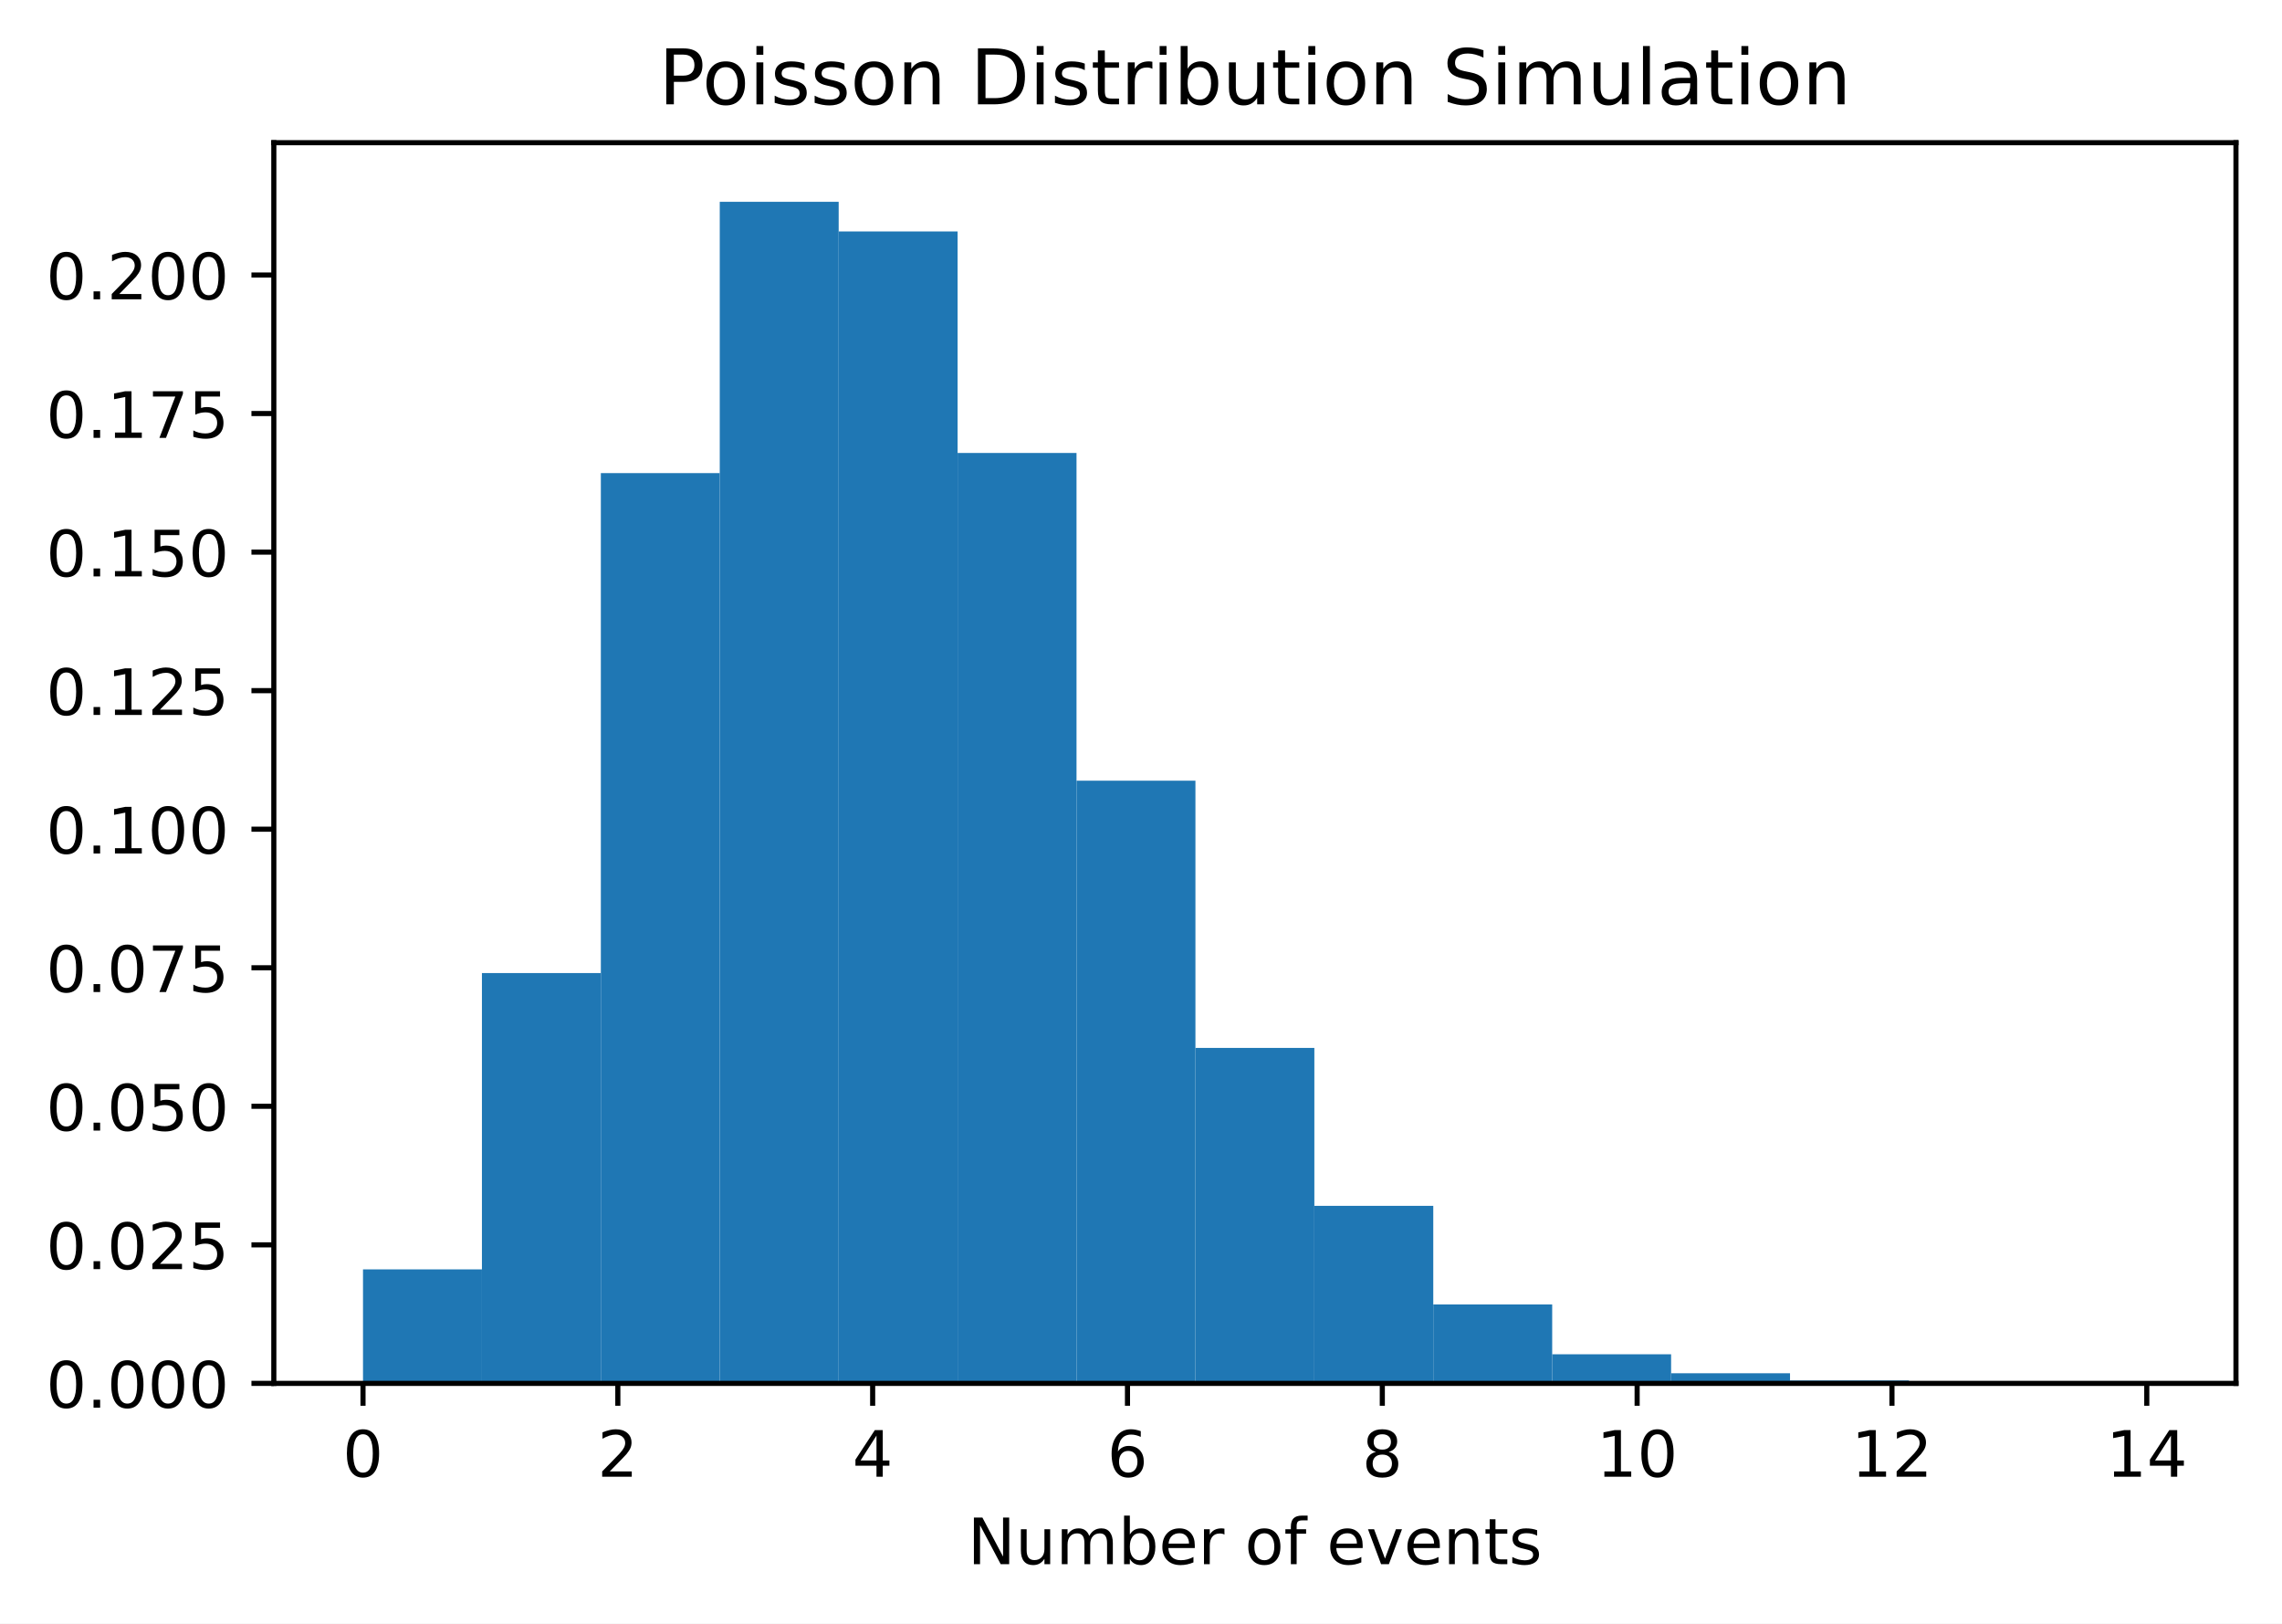
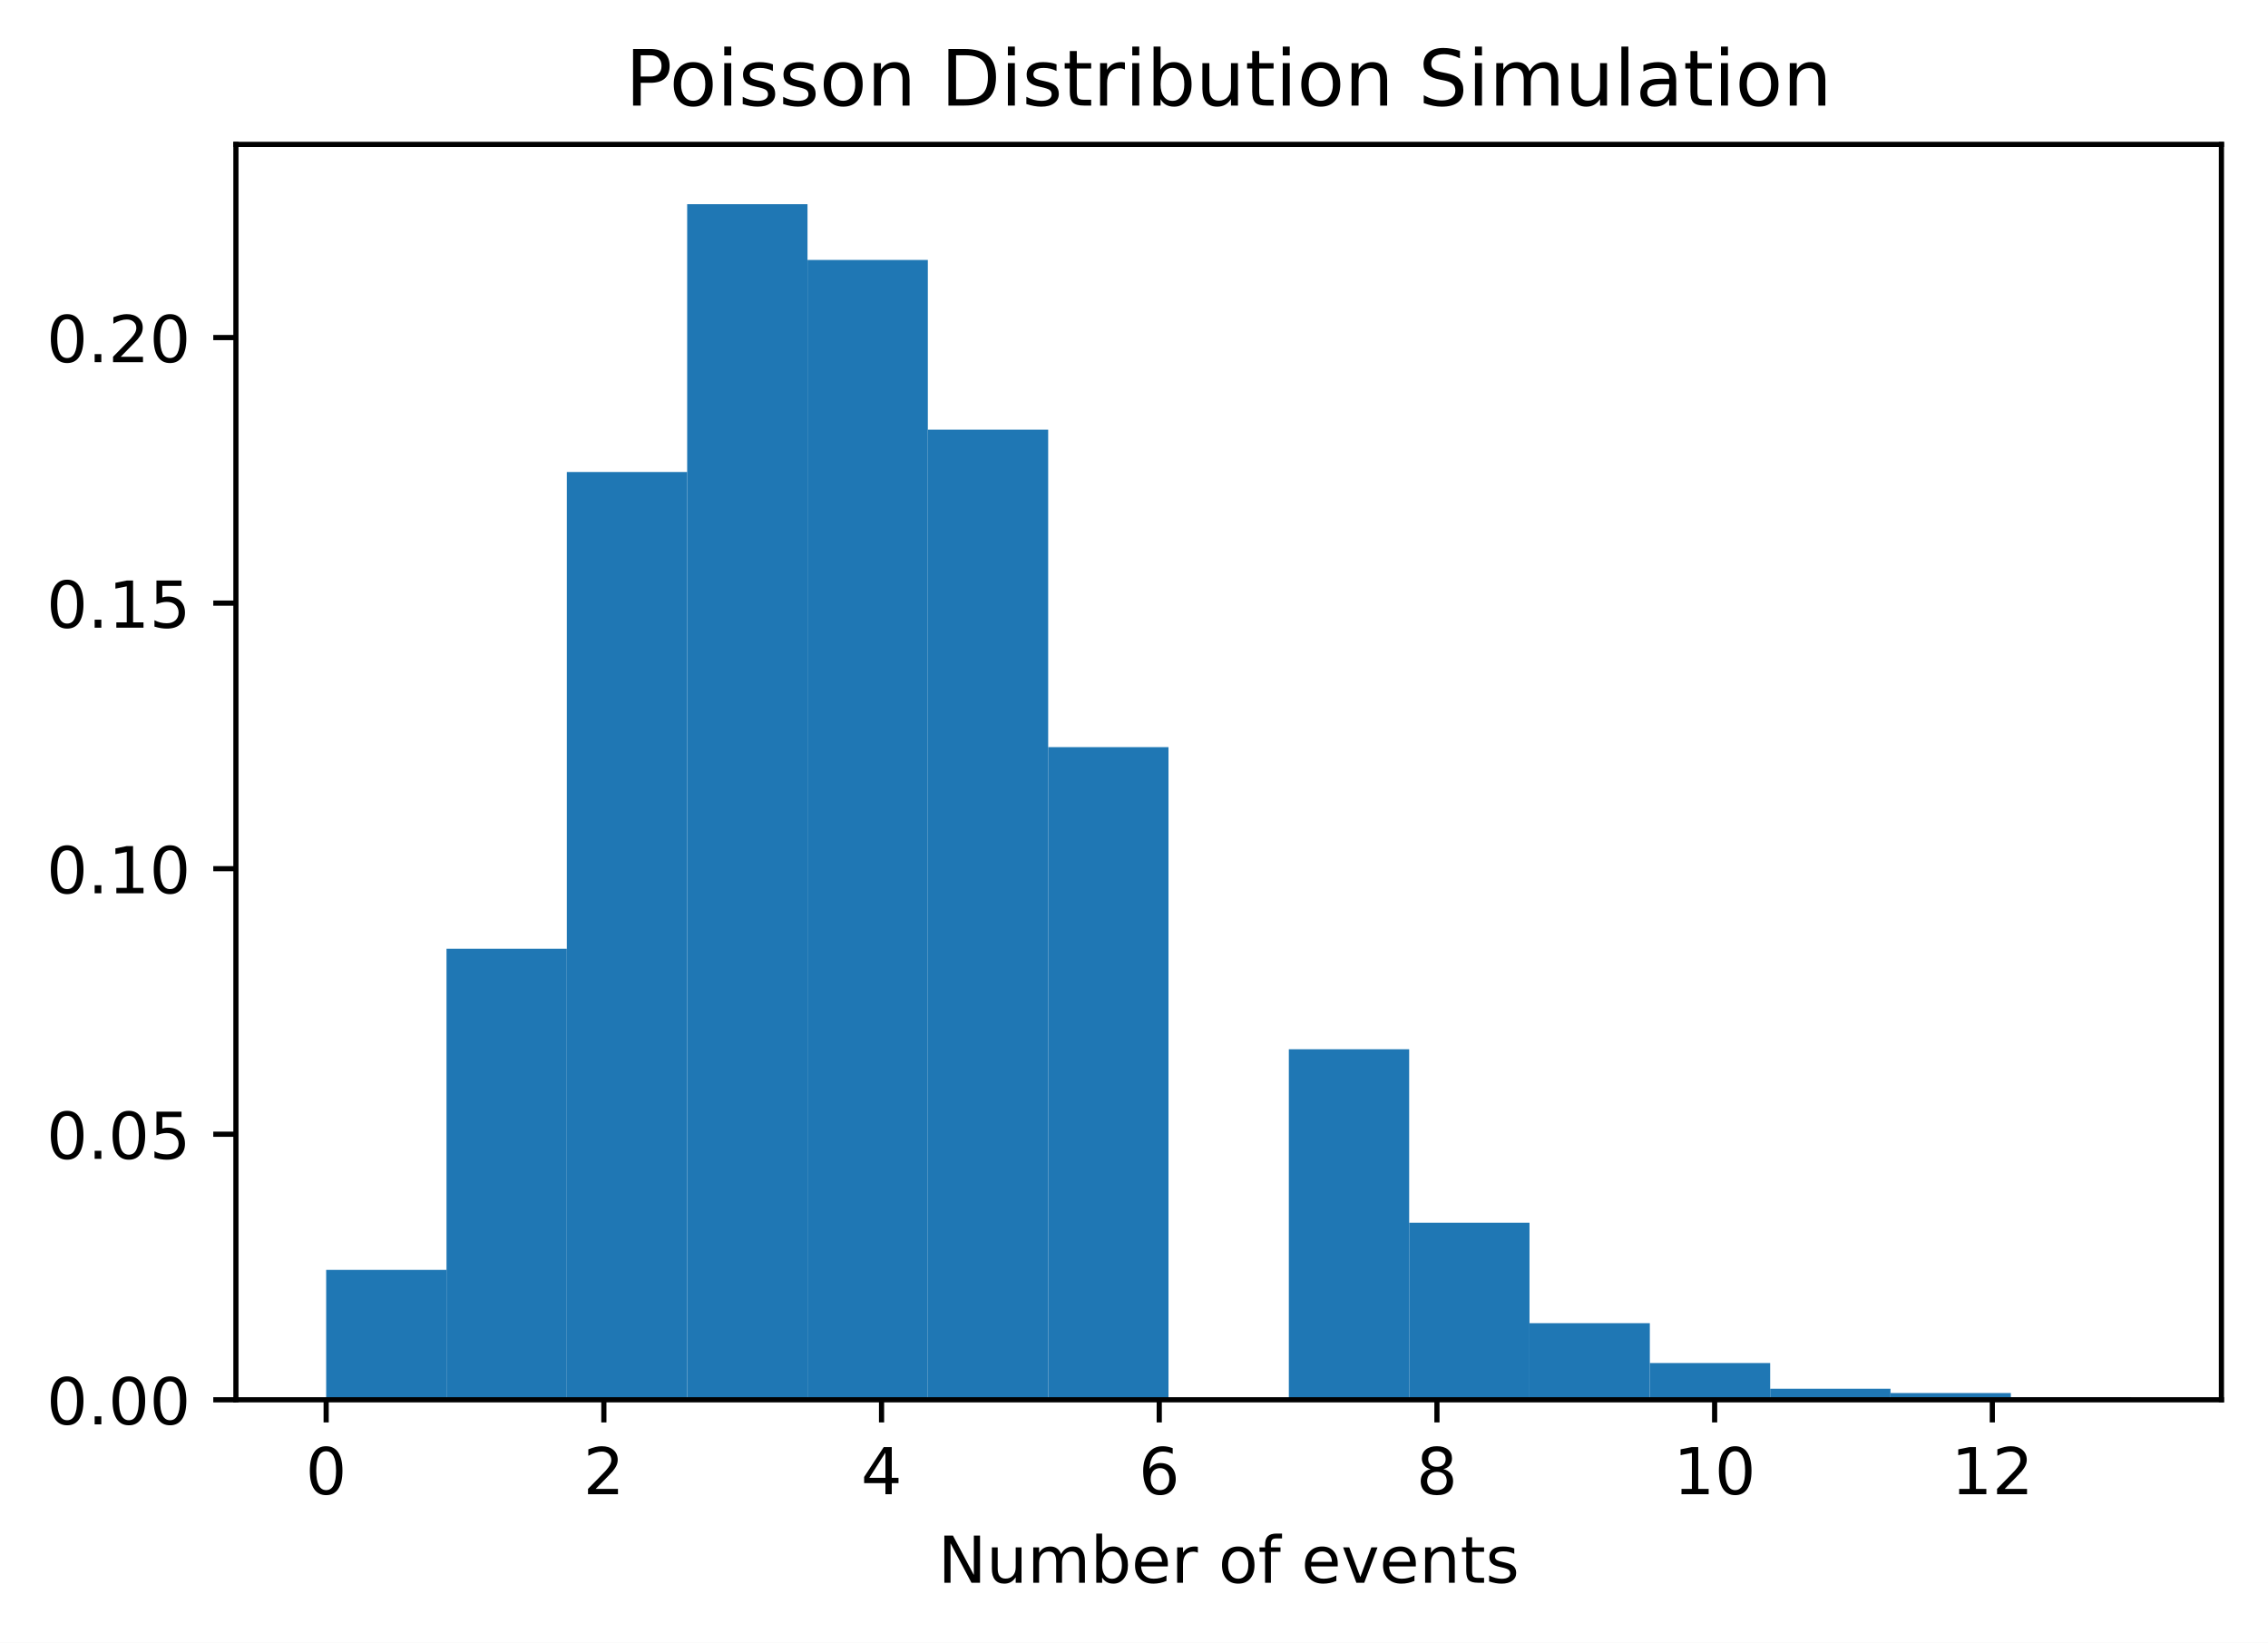
- <svg xmlns="http://www.w3.org/2000/svg" xmlns:xlink="http://www.w3.org/1999/xlink" width="356.928pt" height="253.914pt" viewBox="0 0 356.928 253.914" version="1.1">
+ <svg xmlns="http://www.w3.org/2000/svg" xmlns:xlink="http://www.w3.org/1999/xlink" width="350.566pt" height="253.914pt" viewBox="0 0 350.566 253.914" version="1.1">
  <defs>
    <style type="text/css">*{stroke-linejoin: round; stroke-linecap: butt}</style>
  </defs>
  <g id="figure_1">
    <g id="patch_1">
-       <path d="M 0 253.914  L 356.928 253.914  L 356.928 0  L 0 0  z " style="fill: #ffffff" />
+       <path d="M 0 253.914  L 350.566 253.914  L 350.566 0  L 0 0  z " style="fill: #ffffff" />
    </g>
    <g id="axes_1">
      <g id="patch_2">
-         <path d="M 42.828 216.358  L 349.728 216.358  L 349.728 22.318  L 42.828 22.318  z " style="fill: #ffffff" />
+         <path d="M 36.466 216.358  L 343.366 216.358  L 343.366 22.318  L 36.466 22.318  z " style="fill: #ffffff" />
      </g>
      <g id="patch_3">
-         <path d="M 56.778 216.358  L 75.378 216.358  L 75.378 198.528  L 56.778 198.528  z " clip-path="url(#p186583edaa)" style="fill: #1f77b4" />
+         <path d="M 50.416 216.358  L 69.016 216.358  L 69.016 196.277  L 50.416 196.277  z " clip-path="url(#p167cd8866d)" style="fill: #1f77b4" />
      </g>
      <g id="patch_4">
-         <path d="M 75.378 216.358  L 93.978 216.358  L 93.978 152.189  L 75.378 152.189  z " clip-path="url(#p186583edaa)" style="fill: #1f77b4" />
+         <path d="M 69.016 216.358  L 87.616 216.358  L 87.616 146.644  L 69.016 146.644  z " clip-path="url(#p167cd8866d)" style="fill: #1f77b4" />
      </g>
      <g id="patch_5">
-         <path d="M 93.978 216.358  L 112.578 216.358  L 112.578 73.997  L 93.978 73.997  z " clip-path="url(#p186583edaa)" style="fill: #1f77b4" />
+         <path d="M 87.616 216.358  L 106.216 216.358  L 106.216 72.951  L 87.616 72.951  z " clip-path="url(#p167cd8866d)" style="fill: #1f77b4" />
      </g>
      <g id="patch_6">
-         <path d="M 112.578 216.358  L 131.178 216.358  L 131.178 31.558  L 112.578 31.558  z " clip-path="url(#p186583edaa)" style="fill: #1f77b4" />
+         <path d="M 106.216 216.358  L 124.816 216.358  L 124.816 31.558  L 106.216 31.558  z " clip-path="url(#p167cd8866d)" style="fill: #1f77b4" />
      </g>
      <g id="patch_7">
-         <path d="M 131.178 216.358  L 149.778 216.358  L 149.778 36.201  L 131.178 36.201  z " clip-path="url(#p186583edaa)" style="fill: #1f77b4" />
+         <path d="M 124.816 216.358  L 143.416 216.358  L 143.416 40.178  L 124.816 40.178  z " clip-path="url(#p167cd8866d)" style="fill: #1f77b4" />
      </g>
      <g id="patch_8">
-         <path d="M 149.778 216.358  L 168.378 216.358  L 168.378 70.84  L 149.778 70.84  z " clip-path="url(#p186583edaa)" style="fill: #1f77b4" />
+         <path d="M 143.416 216.358  L 162.016 216.358  L 162.016 66.415  L 143.416 66.415  z " clip-path="url(#p167cd8866d)" style="fill: #1f77b4" />
      </g>
      <g id="patch_9">
-         <path d="M 168.378 216.358  L 186.978 216.358  L 186.978 122.101  L 168.378 122.101  z " clip-path="url(#p186583edaa)" style="fill: #1f77b4" />
+         <path d="M 162.016 216.358  L 180.616 216.358  L 180.616 115.481  L 162.016 115.481  z " clip-path="url(#p167cd8866d)" style="fill: #1f77b4" />
      </g>
      <g id="patch_10">
-         <path d="M 186.978 216.358  L 205.578 216.358  L 205.578 163.89  L 186.978 163.89  z " clip-path="url(#p186583edaa)" style="fill: #1f77b4" />
+         <path d="M 180.616 216.358  L 199.216 216.358  L 199.216 216.358  L 180.616 216.358  z " clip-path="url(#p167cd8866d)" style="fill: #1f77b4" />
      </g>
      <g id="patch_11">
-         <path d="M 205.578 216.358  L 224.178 216.358  L 224.178 188.592  L 205.578 188.592  z " clip-path="url(#p186583edaa)" style="fill: #1f77b4" />
+         <path d="M 199.216 216.358  L 217.816 216.358  L 217.816 162.178  L 199.216 162.178  z " clip-path="url(#p167cd8866d)" style="fill: #1f77b4" />
      </g>
      <g id="patch_12">
-         <path d="M 224.178 216.358  L 242.778 216.358  L 242.778 204.007  L 224.178 204.007  z " clip-path="url(#p186583edaa)" style="fill: #1f77b4" />
+         <path d="M 217.816 216.358  L 236.416 216.358  L 236.416 188.984  L 217.816 188.984  z " clip-path="url(#p167cd8866d)" style="fill: #1f77b4" />
      </g>
      <g id="patch_13">
-         <path d="M 242.778 216.358  L 261.378 216.358  L 261.378 211.808  L 242.778 211.808  z " clip-path="url(#p186583edaa)" style="fill: #1f77b4" />
+         <path d="M 236.416 216.358  L 255.016 216.358  L 255.016 204.518  L 236.416 204.518  z " clip-path="url(#p167cd8866d)" style="fill: #1f77b4" />
      </g>
      <g id="patch_14">
-         <path d="M 261.378 216.358  L 279.978 216.358  L 279.978 214.779  L 261.378 214.779  z " clip-path="url(#p186583edaa)" style="fill: #1f77b4" />
+         <path d="M 255.016 216.358  L 273.616 216.358  L 273.616 210.675  L 255.016 210.675  z " clip-path="url(#p167cd8866d)" style="fill: #1f77b4" />
      </g>
      <g id="patch_15">
-         <path d="M 279.978 216.358  L 298.578 216.358  L 298.578 215.894  L 279.978 215.894  z " clip-path="url(#p186583edaa)" style="fill: #1f77b4" />
+         <path d="M 273.616 216.358  L 292.216 216.358  L 292.216 214.653  L 273.616 214.653  z " clip-path="url(#p167cd8866d)" style="fill: #1f77b4" />
      </g>
      <g id="patch_16">
-         <path d="M 298.578 216.358  L 317.178 216.358  L 317.178 216.08  L 298.578 216.08  z " clip-path="url(#p186583edaa)" style="fill: #1f77b4" />
+         <path d="M 292.216 216.358  L 310.816 216.358  L 310.816 215.316  L 292.216 215.316  z " clip-path="url(#p167cd8866d)" style="fill: #1f77b4" />
      </g>
      <g id="patch_17">
-         <path d="M 317.178 216.358  L 335.778 216.358  L 335.778 216.265  L 317.178 216.265  z " clip-path="url(#p186583edaa)" style="fill: #1f77b4" />
+         <path d="M 310.816 216.358  L 329.416 216.358  L 329.416 215.979  L 310.816 215.979  z " clip-path="url(#p167cd8866d)" style="fill: #1f77b4" />
      </g>
      <g id="matplotlib.axis_1">
        <g id="xtick_1">
          <g id="line2d_1">
            <defs>
-               <path id="md23489d65e" d="M 0 0  L 0 3.5  " style="stroke: #000000; stroke-width: 0.8" />
+               <path id="mbf12e279e9" d="M 0 0  L 0 3.5  " style="stroke: #000000; stroke-width: 0.8" />
            </defs>
            <g>
-               <use xlink:href="#md23489d65e" x="56.778" y="216.358" style="stroke: #000000; stroke-width: 0.8" />
+               <use xlink:href="#mbf12e279e9" x="50.416" y="216.358" style="stroke: #000000; stroke-width: 0.8" />
            </g>
          </g>
          <g id="text_1">
-             <g transform="translate(53.59687 230.9566) scale(0.1 -0.1)">
+             <g transform="translate(47.23438 230.9566) scale(0.1 -0.1)">
              <defs>
                <path id="DejaVuSans-30" d="M 2034 4250  Q 1547 4250 1301 3770  Q 1056 3291 1056 2328  Q 1056 1369 1301 889  Q 1547 409 2034 409  Q 2525 409 2770 889  Q 3016 1369 3016 2328  Q 3016 3291 2770 3770  Q 2525 4250 2034 4250  z M 2034 4750  Q 2819 4750 3233 4129  Q 3647 3509 3647 2328  Q 3647 1150 3233 529  Q 2819 -91 2034 -91  Q 1250 -91 836 529  Q 422 1150 422 2328  Q 422 3509 836 4129  Q 1250 4750 2034 4750  z " transform="scale(0.015625)" />
              </defs>
              <use xlink:href="#DejaVuSans-30" />
            </g>
          </g>
        </g>
        <g id="xtick_2">
          <g id="line2d_2">
            <g>
-               <use xlink:href="#md23489d65e" x="96.635" y="216.358" style="stroke: #000000; stroke-width: 0.8" />
+               <use xlink:href="#mbf12e279e9" x="93.339" y="216.358" style="stroke: #000000; stroke-width: 0.8" />
            </g>
          </g>
          <g id="text_2">
-             <g transform="translate(93.45402 230.9566) scale(0.1 -0.1)">
+             <g transform="translate(90.15745 230.9566) scale(0.1 -0.1)">
              <defs>
                <path id="DejaVuSans-32" d="M 1228 531  L 3431 531  L 3431 0  L 469 0  L 469 531  Q 828 903 1448 1529  Q 2069 2156 2228 2338  Q 2531 2678 2651 2914  Q 2772 3150 2772 3378  Q 2772 3750 2511 3984  Q 2250 4219 1831 4219  Q 1534 4219 1204 4116  Q 875 4013 500 3803  L 500 4441  Q 881 4594 1212 4672  Q 1544 4750 1819 4750  Q 2544 4750 2975 4387  Q 3406 4025 3406 3419  Q 3406 3131 3298 2873  Q 3191 2616 2906 2266  Q 2828 2175 2409 1742  Q 1991 1309 1228 531  z " transform="scale(0.015625)" />
              </defs>
              <use xlink:href="#DejaVuSans-32" />
            </g>
          </g>
        </g>
        <g id="xtick_3">
          <g id="line2d_3">
            <g>
-               <use xlink:href="#md23489d65e" x="136.492" y="216.358" style="stroke: #000000; stroke-width: 0.8" />
+               <use xlink:href="#mbf12e279e9" x="136.262" y="216.358" style="stroke: #000000; stroke-width: 0.8" />
            </g>
          </g>
          <g id="text_3">
-             <g transform="translate(133.3112 230.9566) scale(0.1 -0.1)">
+             <g transform="translate(133.0805 230.9566) scale(0.1 -0.1)">
              <defs>
                <path id="DejaVuSans-34" d="M 2419 4116  L 825 1625  L 2419 1625  L 2419 4116  z M 2253 4666  L 3047 4666  L 3047 1625  L 3713 1625  L 3713 1100  L 3047 1100  L 3047 0  L 2419 0  L 2419 1100  L 313 1100  L 313 1709  L 2253 4666  z " transform="scale(0.015625)" />
              </defs>
              <use xlink:href="#DejaVuSans-34" />
            </g>
          </g>
        </g>
        <g id="xtick_4">
          <g id="line2d_4">
            <g>
-               <use xlink:href="#md23489d65e" x="176.35" y="216.358" style="stroke: #000000; stroke-width: 0.8" />
+               <use xlink:href="#mbf12e279e9" x="179.185" y="216.358" style="stroke: #000000; stroke-width: 0.8" />
            </g>
          </g>
          <g id="text_4">
-             <g transform="translate(173.1683 230.9566) scale(0.1 -0.1)">
+             <g transform="translate(176.0036 230.9566) scale(0.1 -0.1)">
              <defs>
                <path id="DejaVuSans-36" d="M 2113 2584  Q 1688 2584 1439 2293  Q 1191 2003 1191 1497  Q 1191 994 1439 701  Q 1688 409 2113 409  Q 2538 409 2786 701  Q 3034 994 3034 1497  Q 3034 2003 2786 2293  Q 2538 2584 2113 2584  z M 3366 4563  L 3366 3988  Q 3128 4100 2886 4159  Q 2644 4219 2406 4219  Q 1781 4219 1451 3797  Q 1122 3375 1075 2522  Q 1259 2794 1537 2939  Q 1816 3084 2150 3084  Q 2853 3084 3261 2657  Q 3669 2231 3669 1497  Q 3669 778 3244 343  Q 2819 -91 2113 -91  Q 1303 -91 875 529  Q 447 1150 447 2328  Q 447 3434 972 4092  Q 1497 4750 2381 4750  Q 2619 4750 2861 4703  Q 3103 4656 3366 4563  z " transform="scale(0.015625)" />
              </defs>
              <use xlink:href="#DejaVuSans-36" />
            </g>
          </g>
        </g>
        <g id="xtick_5">
          <g id="line2d_5">
            <g>
-               <use xlink:href="#md23489d65e" x="216.207" y="216.358" style="stroke: #000000; stroke-width: 0.8" />
+               <use xlink:href="#mbf12e279e9" x="222.108" y="216.358" style="stroke: #000000; stroke-width: 0.8" />
            </g>
          </g>
          <g id="text_5">
-             <g transform="translate(213.0254 230.9566) scale(0.1 -0.1)">
+             <g transform="translate(218.9267 230.9566) scale(0.1 -0.1)">
              <defs>
                <path id="DejaVuSans-38" d="M 2034 2216  Q 1584 2216 1326 1975  Q 1069 1734 1069 1313  Q 1069 891 1326 650  Q 1584 409 2034 409  Q 2484 409 2743 651  Q 3003 894 3003 1313  Q 3003 1734 2745 1975  Q 2488 2216 2034 2216  z M 1403 2484  Q 997 2584 770 2862  Q 544 3141 544 3541  Q 544 4100 942 4425  Q 1341 4750 2034 4750  Q 2731 4750 3128 4425  Q 3525 4100 3525 3541  Q 3525 3141 3298 2862  Q 3072 2584 2669 2484  Q 3125 2378 3379 2068  Q 3634 1759 3634 1313  Q 3634 634 3220 271  Q 2806 -91 2034 -91  Q 1263 -91 848 271  Q 434 634 434 1313  Q 434 1759 690 2068  Q 947 2378 1403 2484  z M 1172 3481  Q 1172 3119 1398 2916  Q 1625 2713 2034 2713  Q 2441 2713 2670 2916  Q 2900 3119 2900 3481  Q 2900 3844 2670 4047  Q 2441 4250 2034 4250  Q 1625 4250 1398 4047  Q 1172 3844 1172 3481  z " transform="scale(0.015625)" />
              </defs>
              <use xlink:href="#DejaVuSans-38" />
            </g>
          </g>
        </g>
        <g id="xtick_6">
          <g id="line2d_6">
            <g>
-               <use xlink:href="#md23489d65e" x="256.064" y="216.358" style="stroke: #000000; stroke-width: 0.8" />
+               <use xlink:href="#mbf12e279e9" x="265.031" y="216.358" style="stroke: #000000; stroke-width: 0.8" />
            </g>
          </g>
          <g id="text_6">
-             <g transform="translate(249.7013 230.9566) scale(0.1 -0.1)">
+             <g transform="translate(258.6685 230.9566) scale(0.1 -0.1)">
              <defs>
                <path id="DejaVuSans-31" d="M 794 531  L 1825 531  L 1825 4091  L 703 3866  L 703 4441  L 1819 4666  L 2450 4666  L 2450 531  L 3481 531  L 3481 0  L 794 0  L 794 531  z " transform="scale(0.015625)" />
              </defs>
              <use xlink:href="#DejaVuSans-31" />
              <use xlink:href="#DejaVuSans-30" transform="translate(63.62305 0)" />
            </g>
          </g>
        </g>
        <g id="xtick_7">
          <g id="line2d_7">
            <g>
-               <use xlink:href="#md23489d65e" x="295.921" y="216.358" style="stroke: #000000; stroke-width: 0.8" />
+               <use xlink:href="#mbf12e279e9" x="307.954" y="216.358" style="stroke: #000000; stroke-width: 0.8" />
            </g>
          </g>
          <g id="text_7">
-             <g transform="translate(289.5585 230.9566) scale(0.1 -0.1)">
+             <g transform="translate(301.5916 230.9566) scale(0.1 -0.1)">
              <use xlink:href="#DejaVuSans-31" />
              <use xlink:href="#DejaVuSans-32" transform="translate(63.62305 0)" />
            </g>
          </g>
        </g>
-         <g id="xtick_8">
-           <g id="line2d_8">
-             <g>
-               <use xlink:href="#md23489d65e" x="335.778" y="216.358" style="stroke: #000000; stroke-width: 0.8" />
-             </g>
-           </g>
-           <g id="text_8">
-             <g transform="translate(329.4156 230.9566) scale(0.1 -0.1)">
-               <use xlink:href="#DejaVuSans-31" />
-               <use xlink:href="#DejaVuSans-34" transform="translate(63.62305 0)" />
-             </g>
-           </g>
-         </g>
-         <g id="text_9">
-           <g transform="translate(151.3484 244.6347) scale(0.1 -0.1)">
+         <g id="text_8">
+           <g transform="translate(144.9859 244.6347) scale(0.1 -0.1)">
            <defs>
              <path id="DejaVuSans-4e" d="M 628 4666  L 1478 4666  L 3547 763  L 3547 4666  L 4159 4666  L 4159 0  L 3309 0  L 1241 3903  L 1241 0  L 628 0  L 628 4666  z " transform="scale(0.015625)" />
              <path id="DejaVuSans-75" d="M 544 1381  L 544 3500  L 1119 3500  L 1119 1403  Q 1119 906 1312 657  Q 1506 409 1894 409  Q 2359 409 2629 706  Q 2900 1003 2900 1516  L 2900 3500  L 3475 3500  L 3475 0  L 2900 0  L 2900 538  Q 2691 219 2414 64  Q 2138 -91 1772 -91  Q 1169 -91 856 284  Q 544 659 544 1381  z M 1991 3584  L 1991 3584  z " transform="scale(0.015625)" />
              <path id="DejaVuSans-6d" d="M 3328 2828  Q 3544 3216 3844 3400  Q 4144 3584 4550 3584  Q 5097 3584 5394 3201  Q 5691 2819 5691 2113  L 5691 0  L 5113 0  L 5113 2094  Q 5113 2597 4934 2840  Q 4756 3084 4391 3084  Q 3944 3084 3684 2787  Q 3425 2491 3425 1978  L 3425 0  L 2847 0  L 2847 2094  Q 2847 2600 2669 2842  Q 2491 3084 2119 3084  Q 1678 3084 1418 2786  Q 1159 2488 1159 1978  L 1159 0  L 581 0  L 581 3500  L 1159 3500  L 1159 2956  Q 1356 3278 1631 3431  Q 1906 3584 2284 3584  Q 2666 3584 2933 3390  Q 3200 3197 3328 2828  z " transform="scale(0.015625)" />
              <path id="DejaVuSans-62" d="M 3116 1747  Q 3116 2381 2855 2742  Q 2594 3103 2138 3103  Q 1681 3103 1420 2742  Q 1159 2381 1159 1747  Q 1159 1113 1420 752  Q 1681 391 2138 391  Q 2594 391 2855 752  Q 3116 1113 3116 1747  z M 1159 2969  Q 1341 3281 1617 3432  Q 1894 3584 2278 3584  Q 2916 3584 3314 3078  Q 3713 2572 3713 1747  Q 3713 922 3314 415  Q 2916 -91 2278 -91  Q 1894 -91 1617 61  Q 1341 213 1159 525  L 1159 0  L 581 0  L 581 4863  L 1159 4863  L 1159 2969  z " transform="scale(0.015625)" />
              <path id="DejaVuSans-65" d="M 3597 1894  L 3597 1613  L 953 1613  Q 991 1019 1311 708  Q 1631 397 2203 397  Q 2534 397 2845 478  Q 3156 559 3463 722  L 3463 178  Q 3153 47 2828 -22  Q 2503 -91 2169 -91  Q 1331 -91 842 396  Q 353 884 353 1716  Q 353 2575 817 3079  Q 1281 3584 2069 3584  Q 2775 3584 3186 3129  Q 3597 2675 3597 1894  z M 3022 2063  Q 3016 2534 2758 2815  Q 2500 3097 2075 3097  Q 1594 3097 1305 2825  Q 1016 2553 972 2059  L 3022 2063  z " transform="scale(0.015625)" />
              <path id="DejaVuSans-72" d="M 2631 2963  Q 2534 3019 2420 3045  Q 2306 3072 2169 3072  Q 1681 3072 1420 2755  Q 1159 2438 1159 1844  L 1159 0  L 581 0  L 581 3500  L 1159 3500  L 1159 2956  Q 1341 3275 1631 3429  Q 1922 3584 2338 3584  Q 2397 3584 2469 3576  Q 2541 3569 2628 3553  L 2631 2963  z " transform="scale(0.015625)" />
              <path id="DejaVuSans-20" transform="scale(0.015625)" />
              <path id="DejaVuSans-6f" d="M 1959 3097  Q 1497 3097 1228 2736  Q 959 2375 959 1747  Q 959 1119 1226 758  Q 1494 397 1959 397  Q 2419 397 2687 759  Q 2956 1122 2956 1747  Q 2956 2369 2687 2733  Q 2419 3097 1959 3097  z M 1959 3584  Q 2709 3584 3137 3096  Q 3566 2609 3566 1747  Q 3566 888 3137 398  Q 2709 -91 1959 -91  Q 1206 -91 779 398  Q 353 888 353 1747  Q 353 2609 779 3096  Q 1206 3584 1959 3584  z " transform="scale(0.015625)" />
              <path id="DejaVuSans-66" d="M 2375 4863  L 2375 4384  L 1825 4384  Q 1516 4384 1395 4259  Q 1275 4134 1275 3809  L 1275 3500  L 2222 3500  L 2222 3053  L 1275 3053  L 1275 0  L 697 0  L 697 3053  L 147 3053  L 147 3500  L 697 3500  L 697 3744  Q 697 4328 969 4595  Q 1241 4863 1831 4863  L 2375 4863  z " transform="scale(0.015625)" />
              <path id="DejaVuSans-76" d="M 191 3500  L 800 3500  L 1894 563  L 2988 3500  L 3597 3500  L 2284 0  L 1503 0  L 191 3500  z " transform="scale(0.015625)" />
              <path id="DejaVuSans-6e" d="M 3513 2113  L 3513 0  L 2938 0  L 2938 2094  Q 2938 2591 2744 2837  Q 2550 3084 2163 3084  Q 1697 3084 1428 2787  Q 1159 2491 1159 1978  L 1159 0  L 581 0  L 581 3500  L 1159 3500  L 1159 2956  Q 1366 3272 1645 3428  Q 1925 3584 2291 3584  Q 2894 3584 3203 3211  Q 3513 2838 3513 2113  z " transform="scale(0.015625)" />
              <path id="DejaVuSans-74" d="M 1172 4494  L 1172 3500  L 2356 3500  L 2356 3053  L 1172 3053  L 1172 1153  Q 1172 725 1289 603  Q 1406 481 1766 481  L 2356 481  L 2356 0  L 1766 0  Q 1100 0 847 248  Q 594 497 594 1153  L 594 3053  L 172 3053  L 172 3500  L 594 3500  L 594 4494  L 1172 4494  z " transform="scale(0.015625)" />
              <path id="DejaVuSans-73" d="M 2834 3397  L 2834 2853  Q 2591 2978 2328 3040  Q 2066 3103 1784 3103  Q 1356 3103 1142 2972  Q 928 2841 928 2578  Q 928 2378 1081 2264  Q 1234 2150 1697 2047  L 1894 2003  Q 2506 1872 2764 1633  Q 3022 1394 3022 966  Q 3022 478 2636 193  Q 2250 -91 1575 -91  Q 1294 -91 989 -36  Q 684 19 347 128  L 347 722  Q 666 556 975 473  Q 1284 391 1588 391  Q 1994 391 2212 530  Q 2431 669 2431 922  Q 2431 1156 2273 1281  Q 2116 1406 1581 1522  L 1381 1569  Q 847 1681 609 1914  Q 372 2147 372 2553  Q 372 3047 722 3315  Q 1072 3584 1716 3584  Q 2034 3584 2315 3537  Q 2597 3491 2834 3397  z " transform="scale(0.015625)" />
            </defs>
            <use xlink:href="#DejaVuSans-4e" />
            <use xlink:href="#DejaVuSans-75" transform="translate(74.80469 0)" />
            <use xlink:href="#DejaVuSans-6d" transform="translate(138.1836 0)" />
            <use xlink:href="#DejaVuSans-62" transform="translate(235.5957 0)" />
            <use xlink:href="#DejaVuSans-65" transform="translate(299.0723 0)" />
            <use xlink:href="#DejaVuSans-72" transform="translate(360.5957 0)" />
            <use xlink:href="#DejaVuSans-20" transform="translate(401.709 0)" />
            <use xlink:href="#DejaVuSans-6f" transform="translate(433.4961 0)" />
            <use xlink:href="#DejaVuSans-66" transform="translate(494.6777 0)" />
            <use xlink:href="#DejaVuSans-20" transform="translate(529.8828 0)" />
            <use xlink:href="#DejaVuSans-65" transform="translate(561.6699 0)" />
            <use xlink:href="#DejaVuSans-76" transform="translate(623.1934 0)" />
            <use xlink:href="#DejaVuSans-65" transform="translate(682.373 0)" />
            <use xlink:href="#DejaVuSans-6e" transform="translate(743.8965 0)" />
            <use xlink:href="#DejaVuSans-74" transform="translate(807.2754 0)" />
            <use xlink:href="#DejaVuSans-73" transform="translate(846.4844 0)" />
          </g>
        </g>
      </g>
      <g id="matplotlib.axis_2">
        <g id="ytick_1">
-           <g id="line2d_9">
+           <g id="line2d_8">
            <defs>
-               <path id="mba35b14b6b" d="M 0 0  L -3.5 0  " style="stroke: #000000; stroke-width: 0.8" />
+               <path id="m009467c863" d="M 0 0  L -3.5 0  " style="stroke: #000000; stroke-width: 0.8" />
            </defs>
            <g>
-               <use xlink:href="#mba35b14b6b" x="42.828" y="216.358" style="stroke: #000000; stroke-width: 0.8" />
-             </g>
-           </g>
-           <g id="text_10">
+               <use xlink:href="#m009467c863" x="36.466" y="216.358" style="stroke: #000000; stroke-width: 0.8" />
+             </g>
+           </g>
+           <g id="text_9">
            <g transform="translate(7.2 220.1573) scale(0.1 -0.1)">
              <defs>
                <path id="DejaVuSans-2e" d="M 684 794  L 1344 794  L 1344 0  L 684 0  L 684 794  z " transform="scale(0.015625)" />
              </defs>
              <use xlink:href="#DejaVuSans-30" />
              <use xlink:href="#DejaVuSans-2e" transform="translate(63.62305 0)" />
              <use xlink:href="#DejaVuSans-30" transform="translate(95.41016 0)" />
              <use xlink:href="#DejaVuSans-30" transform="translate(159.0332 0)" />
-               <use xlink:href="#DejaVuSans-30" transform="translate(222.6562 0)" />
            </g>
          </g>
        </g>
        <g id="ytick_2">
-           <g id="line2d_10">
-             <g>
-               <use xlink:href="#mba35b14b6b" x="42.828" y="194.69" style="stroke: #000000; stroke-width: 0.8" />
-             </g>
-           </g>
-           <g id="text_11">
-             <g transform="translate(7.2 198.489) scale(0.1 -0.1)">
+           <g id="line2d_9">
+             <g>
+               <use xlink:href="#m009467c863" x="36.466" y="175.313" style="stroke: #000000; stroke-width: 0.8" />
+             </g>
+           </g>
+           <g id="text_10">
+             <g transform="translate(7.2 179.1117) scale(0.1 -0.1)">
              <defs>
                <path id="DejaVuSans-35" d="M 691 4666  L 3169 4666  L 3169 4134  L 1269 4134  L 1269 2991  Q 1406 3038 1543 3061  Q 1681 3084 1819 3084  Q 2600 3084 3056 2656  Q 3513 2228 3513 1497  Q 3513 744 3044 326  Q 2575 -91 1722 -91  Q 1428 -91 1123 -41  Q 819 9 494 109  L 494 744  Q 775 591 1075 516  Q 1375 441 1709 441  Q 2250 441 2565 725  Q 2881 1009 2881 1497  Q 2881 1984 2565 2268  Q 2250 2553 1709 2553  Q 1456 2553 1204 2497  Q 953 2441 691 2322  L 691 4666  z " transform="scale(0.015625)" />
              </defs>
-               <use xlink:href="#DejaVuSans-30" />
-               <use xlink:href="#DejaVuSans-2e" transform="translate(63.62305 0)" />
-               <use xlink:href="#DejaVuSans-30" transform="translate(95.41016 0)" />
-               <use xlink:href="#DejaVuSans-32" transform="translate(159.0332 0)" />
-               <use xlink:href="#DejaVuSans-35" transform="translate(222.6562 0)" />
-             </g>
-           </g>
-         </g>
-         <g id="ytick_3">
-           <g id="line2d_11">
-             <g>
-               <use xlink:href="#mba35b14b6b" x="42.828" y="173.021" style="stroke: #000000; stroke-width: 0.8" />
-             </g>
-           </g>
-           <g id="text_12">
-             <g transform="translate(7.2 176.8207) scale(0.1 -0.1)">
              <use xlink:href="#DejaVuSans-30" />
              <use xlink:href="#DejaVuSans-2e" transform="translate(63.62305 0)" />
              <use xlink:href="#DejaVuSans-30" transform="translate(95.41016 0)" />
              <use xlink:href="#DejaVuSans-35" transform="translate(159.0332 0)" />
-               <use xlink:href="#DejaVuSans-30" transform="translate(222.6562 0)" />
-             </g>
-           </g>
-         </g>
-         <g id="ytick_4">
-           <g id="line2d_12">
-             <g>
-               <use xlink:href="#mba35b14b6b" x="42.828" y="151.353" style="stroke: #000000; stroke-width: 0.8" />
-             </g>
-           </g>
-           <g id="text_13">
-             <g transform="translate(7.2 155.1523) scale(0.1 -0.1)">
-               <defs>
-                 <path id="DejaVuSans-37" d="M 525 4666  L 3525 4666  L 3525 4397  L 1831 0  L 1172 0  L 2766 4134  L 525 4134  L 525 4666  z " transform="scale(0.015625)" />
-               </defs>
-               <use xlink:href="#DejaVuSans-30" />
-               <use xlink:href="#DejaVuSans-2e" transform="translate(63.62305 0)" />
-               <use xlink:href="#DejaVuSans-30" transform="translate(95.41016 0)" />
-               <use xlink:href="#DejaVuSans-37" transform="translate(159.0332 0)" />
-               <use xlink:href="#DejaVuSans-35" transform="translate(222.6562 0)" />
-             </g>
-           </g>
-         </g>
-         <g id="ytick_5">
-           <g id="line2d_13">
-             <g>
-               <use xlink:href="#mba35b14b6b" x="42.828" y="129.685" style="stroke: #000000; stroke-width: 0.8" />
-             </g>
-           </g>
-           <g id="text_14">
-             <g transform="translate(7.2 133.484) scale(0.1 -0.1)">
+             </g>
+           </g>
+         </g>
+         <g id="ytick_3">
+           <g id="line2d_10">
+             <g>
+               <use xlink:href="#m009467c863" x="36.466" y="134.267" style="stroke: #000000; stroke-width: 0.8" />
+             </g>
+           </g>
+           <g id="text_11">
+             <g transform="translate(7.2 138.0661) scale(0.1 -0.1)">
              <use xlink:href="#DejaVuSans-30" />
              <use xlink:href="#DejaVuSans-2e" transform="translate(63.62305 0)" />
              <use xlink:href="#DejaVuSans-31" transform="translate(95.41016 0)" />
              <use xlink:href="#DejaVuSans-30" transform="translate(159.0332 0)" />
-               <use xlink:href="#DejaVuSans-30" transform="translate(222.6562 0)" />
-             </g>
-           </g>
-         </g>
-         <g id="ytick_6">
-           <g id="line2d_14">
-             <g>
-               <use xlink:href="#mba35b14b6b" x="42.828" y="108.016" style="stroke: #000000; stroke-width: 0.8" />
-             </g>
-           </g>
-           <g id="text_15">
-             <g transform="translate(7.2 111.8156) scale(0.1 -0.1)">
-               <use xlink:href="#DejaVuSans-30" />
-               <use xlink:href="#DejaVuSans-2e" transform="translate(63.62305 0)" />
-               <use xlink:href="#DejaVuSans-31" transform="translate(95.41016 0)" />
-               <use xlink:href="#DejaVuSans-32" transform="translate(159.0332 0)" />
-               <use xlink:href="#DejaVuSans-35" transform="translate(222.6562 0)" />
-             </g>
-           </g>
-         </g>
-         <g id="ytick_7">
-           <g id="line2d_15">
-             <g>
-               <use xlink:href="#mba35b14b6b" x="42.828" y="86.348" style="stroke: #000000; stroke-width: 0.8" />
-             </g>
-           </g>
-           <g id="text_16">
-             <g transform="translate(7.2 90.14729) scale(0.1 -0.1)">
+             </g>
+           </g>
+         </g>
+         <g id="ytick_4">
+           <g id="line2d_11">
+             <g>
+               <use xlink:href="#m009467c863" x="36.466" y="93.221" style="stroke: #000000; stroke-width: 0.8" />
+             </g>
+           </g>
+           <g id="text_12">
+             <g transform="translate(7.2 97.02049) scale(0.1 -0.1)">
              <use xlink:href="#DejaVuSans-30" />
              <use xlink:href="#DejaVuSans-2e" transform="translate(63.62305 0)" />
              <use xlink:href="#DejaVuSans-31" transform="translate(95.41016 0)" />
              <use xlink:href="#DejaVuSans-35" transform="translate(159.0332 0)" />
-               <use xlink:href="#DejaVuSans-30" transform="translate(222.6562 0)" />
-             </g>
-           </g>
-         </g>
-         <g id="ytick_8">
-           <g id="line2d_16">
-             <g>
-               <use xlink:href="#mba35b14b6b" x="42.828" y="64.68" style="stroke: #000000; stroke-width: 0.8" />
-             </g>
-           </g>
-           <g id="text_17">
-             <g transform="translate(7.2 68.47895) scale(0.1 -0.1)">
-               <use xlink:href="#DejaVuSans-30" />
-               <use xlink:href="#DejaVuSans-2e" transform="translate(63.62305 0)" />
-               <use xlink:href="#DejaVuSans-31" transform="translate(95.41016 0)" />
-               <use xlink:href="#DejaVuSans-37" transform="translate(159.0332 0)" />
-               <use xlink:href="#DejaVuSans-35" transform="translate(222.6562 0)" />
-             </g>
-           </g>
-         </g>
-         <g id="ytick_9">
-           <g id="line2d_17">
-             <g>
-               <use xlink:href="#mba35b14b6b" x="42.828" y="43.011" style="stroke: #000000; stroke-width: 0.8" />
-             </g>
-           </g>
-           <g id="text_18">
-             <g transform="translate(7.2 46.81061) scale(0.1 -0.1)">
+             </g>
+           </g>
+         </g>
+         <g id="ytick_5">
+           <g id="line2d_12">
+             <g>
+               <use xlink:href="#m009467c863" x="36.466" y="52.176" style="stroke: #000000; stroke-width: 0.8" />
+             </g>
+           </g>
+           <g id="text_13">
+             <g transform="translate(7.2 55.97487) scale(0.1 -0.1)">
              <use xlink:href="#DejaVuSans-30" />
              <use xlink:href="#DejaVuSans-2e" transform="translate(63.62305 0)" />
              <use xlink:href="#DejaVuSans-32" transform="translate(95.41016 0)" />
              <use xlink:href="#DejaVuSans-30" transform="translate(159.0332 0)" />
-               <use xlink:href="#DejaVuSans-30" transform="translate(222.6562 0)" />
            </g>
          </g>
        </g>
      </g>
      <g id="patch_18">
-         <path d="M 42.828 216.358  L 42.828 22.318  " style="fill: none; stroke: #000000; stroke-width: 0.8; stroke-linejoin: miter; stroke-linecap: square" />
+         <path d="M 36.466 216.358  L 36.466 22.318  " style="fill: none; stroke: #000000; stroke-width: 0.8; stroke-linejoin: miter; stroke-linecap: square" />
      </g>
      <g id="patch_19">
-         <path d="M 349.728 216.358  L 349.728 22.318  " style="fill: none; stroke: #000000; stroke-width: 0.8; stroke-linejoin: miter; stroke-linecap: square" />
+         <path d="M 343.366 216.358  L 343.366 22.318  " style="fill: none; stroke: #000000; stroke-width: 0.8; stroke-linejoin: miter; stroke-linecap: square" />
      </g>
      <g id="patch_20">
-         <path d="M 42.828 216.358  L 349.728 216.358  " style="fill: none; stroke: #000000; stroke-width: 0.8; stroke-linejoin: miter; stroke-linecap: square" />
+         <path d="M 36.466 216.358  L 343.366 216.358  " style="fill: none; stroke: #000000; stroke-width: 0.8; stroke-linejoin: miter; stroke-linecap: square" />
      </g>
      <g id="patch_21">
-         <path d="M 42.828 22.318  L 349.728 22.318  " style="fill: none; stroke: #000000; stroke-width: 0.8; stroke-linejoin: miter; stroke-linecap: square" />
-       </g>
-       <g id="text_19">
-         <g transform="translate(103.0391 16.31812) scale(0.12 -0.12)">
+         <path d="M 36.466 22.318  L 343.366 22.318  " style="fill: none; stroke: #000000; stroke-width: 0.8; stroke-linejoin: miter; stroke-linecap: square" />
+       </g>
+       <g id="text_14">
+         <g transform="translate(96.67656 16.31812) scale(0.12 -0.12)">
          <defs>
            <path id="DejaVuSans-50" d="M 1259 4147  L 1259 2394  L 2053 2394  Q 2494 2394 2734 2622  Q 2975 2850 2975 3272  Q 2975 3691 2734 3919  Q 2494 4147 2053 4147  L 1259 4147  z M 628 4666  L 2053 4666  Q 2838 4666 3239 4311  Q 3641 3956 3641 3272  Q 3641 2581 3239 2228  Q 2838 1875 2053 1875  L 1259 1875  L 1259 0  L 628 0  L 628 4666  z " transform="scale(0.015625)" />
            <path id="DejaVuSans-69" d="M 603 3500  L 1178 3500  L 1178 0  L 603 0  L 603 3500  z M 603 4863  L 1178 4863  L 1178 4134  L 603 4134  L 603 4863  z " transform="scale(0.015625)" />
            <path id="DejaVuSans-44" d="M 1259 4147  L 1259 519  L 2022 519  Q 2988 519 3436 956  Q 3884 1394 3884 2338  Q 3884 3275 3436 3711  Q 2988 4147 2022 4147  L 1259 4147  z M 628 4666  L 1925 4666  Q 3281 4666 3915 4102  Q 4550 3538 4550 2338  Q 4550 1131 3912 565  Q 3275 0 1925 0  L 628 0  L 628 4666  z " transform="scale(0.015625)" />
            <path id="DejaVuSans-53" d="M 3425 4513  L 3425 3897  Q 3066 4069 2747 4153  Q 2428 4238 2131 4238  Q 1616 4238 1336 4038  Q 1056 3838 1056 3469  Q 1056 3159 1242 3001  Q 1428 2844 1947 2747  L 2328 2669  Q 3034 2534 3370 2195  Q 3706 1856 3706 1288  Q 3706 609 3251 259  Q 2797 -91 1919 -91  Q 1588 -91 1214 -16  Q 841 59 441 206  L 441 856  Q 825 641 1194 531  Q 1563 422 1919 422  Q 2459 422 2753 634  Q 3047 847 3047 1241  Q 3047 1584 2836 1778  Q 2625 1972 2144 2069  L 1759 2144  Q 1053 2284 737 2584  Q 422 2884 422 3419  Q 422 4038 858 4394  Q 1294 4750 2059 4750  Q 2388 4750 2728 4690  Q 3069 4631 3425 4513  z " transform="scale(0.015625)" />
            <path id="DejaVuSans-6c" d="M 603 4863  L 1178 4863  L 1178 0  L 603 0  L 603 4863  z " transform="scale(0.015625)" />
            <path id="DejaVuSans-61" d="M 2194 1759  Q 1497 1759 1228 1600  Q 959 1441 959 1056  Q 959 750 1161 570  Q 1363 391 1709 391  Q 2188 391 2477 730  Q 2766 1069 2766 1631  L 2766 1759  L 2194 1759  z M 3341 1997  L 3341 0  L 2766 0  L 2766 531  Q 2569 213 2275 61  Q 1981 -91 1556 -91  Q 1019 -91 701 211  Q 384 513 384 1019  Q 384 1609 779 1909  Q 1175 2209 1959 2209  L 2766 2209  L 2766 2266  Q 2766 2663 2505 2880  Q 2244 3097 1772 3097  Q 1472 3097 1187 3025  Q 903 2953 641 2809  L 641 3341  Q 956 3463 1253 3523  Q 1550 3584 1831 3584  Q 2591 3584 2966 3190  Q 3341 2797 3341 1997  z " transform="scale(0.015625)" />
          </defs>
          <use xlink:href="#DejaVuSans-50" />
          <use xlink:href="#DejaVuSans-6f" transform="translate(56.67773 0)" />
          <use xlink:href="#DejaVuSans-69" transform="translate(117.8594 0)" />
          <use xlink:href="#DejaVuSans-73" transform="translate(145.6426 0)" />
          <use xlink:href="#DejaVuSans-73" transform="translate(197.7422 0)" />
          <use xlink:href="#DejaVuSans-6f" transform="translate(249.8418 0)" />
          <use xlink:href="#DejaVuSans-6e" transform="translate(311.0234 0)" />
          <use xlink:href="#DejaVuSans-20" transform="translate(374.4023 0)" />
          <use xlink:href="#DejaVuSans-44" transform="translate(406.1895 0)" />
          <use xlink:href="#DejaVuSans-69" transform="translate(483.1914 0)" />
          <use xlink:href="#DejaVuSans-73" transform="translate(510.9746 0)" />
          <use xlink:href="#DejaVuSans-74" transform="translate(563.0742 0)" />
          <use xlink:href="#DejaVuSans-72" transform="translate(602.2832 0)" />
          <use xlink:href="#DejaVuSans-69" transform="translate(643.3965 0)" />
          <use xlink:href="#DejaVuSans-62" transform="translate(671.1797 0)" />
          <use xlink:href="#DejaVuSans-75" transform="translate(734.6562 0)" />
          <use xlink:href="#DejaVuSans-74" transform="translate(798.0352 0)" />
          <use xlink:href="#DejaVuSans-69" transform="translate(837.2441 0)" />
          <use xlink:href="#DejaVuSans-6f" transform="translate(865.0273 0)" />
          <use xlink:href="#DejaVuSans-6e" transform="translate(926.209 0)" />
          <use xlink:href="#DejaVuSans-20" transform="translate(989.5879 0)" />
          <use xlink:href="#DejaVuSans-53" transform="translate(1021.375 0)" />
          <use xlink:href="#DejaVuSans-69" transform="translate(1084.852 0)" />
          <use xlink:href="#DejaVuSans-6d" transform="translate(1112.635 0)" />
          <use xlink:href="#DejaVuSans-75" transform="translate(1210.047 0)" />
          <use xlink:href="#DejaVuSans-6c" transform="translate(1273.426 0)" />
          <use xlink:href="#DejaVuSans-61" transform="translate(1301.209 0)" />
          <use xlink:href="#DejaVuSans-74" transform="translate(1362.488 0)" />
          <use xlink:href="#DejaVuSans-69" transform="translate(1401.697 0)" />
          <use xlink:href="#DejaVuSans-6f" transform="translate(1429.48 0)" />
          <use xlink:href="#DejaVuSans-6e" transform="translate(1490.662 0)" />
        </g>
      </g>
    </g>
  </g>
  <defs>
-     <clipPath id="p186583edaa">
-       <rect x="42.828" y="22.318" width="306.9" height="194.04" />
+     <clipPath id="p167cd8866d">
+       <rect x="36.466" y="22.318" width="306.9" height="194.04" />
    </clipPath>
  </defs>
</svg>
